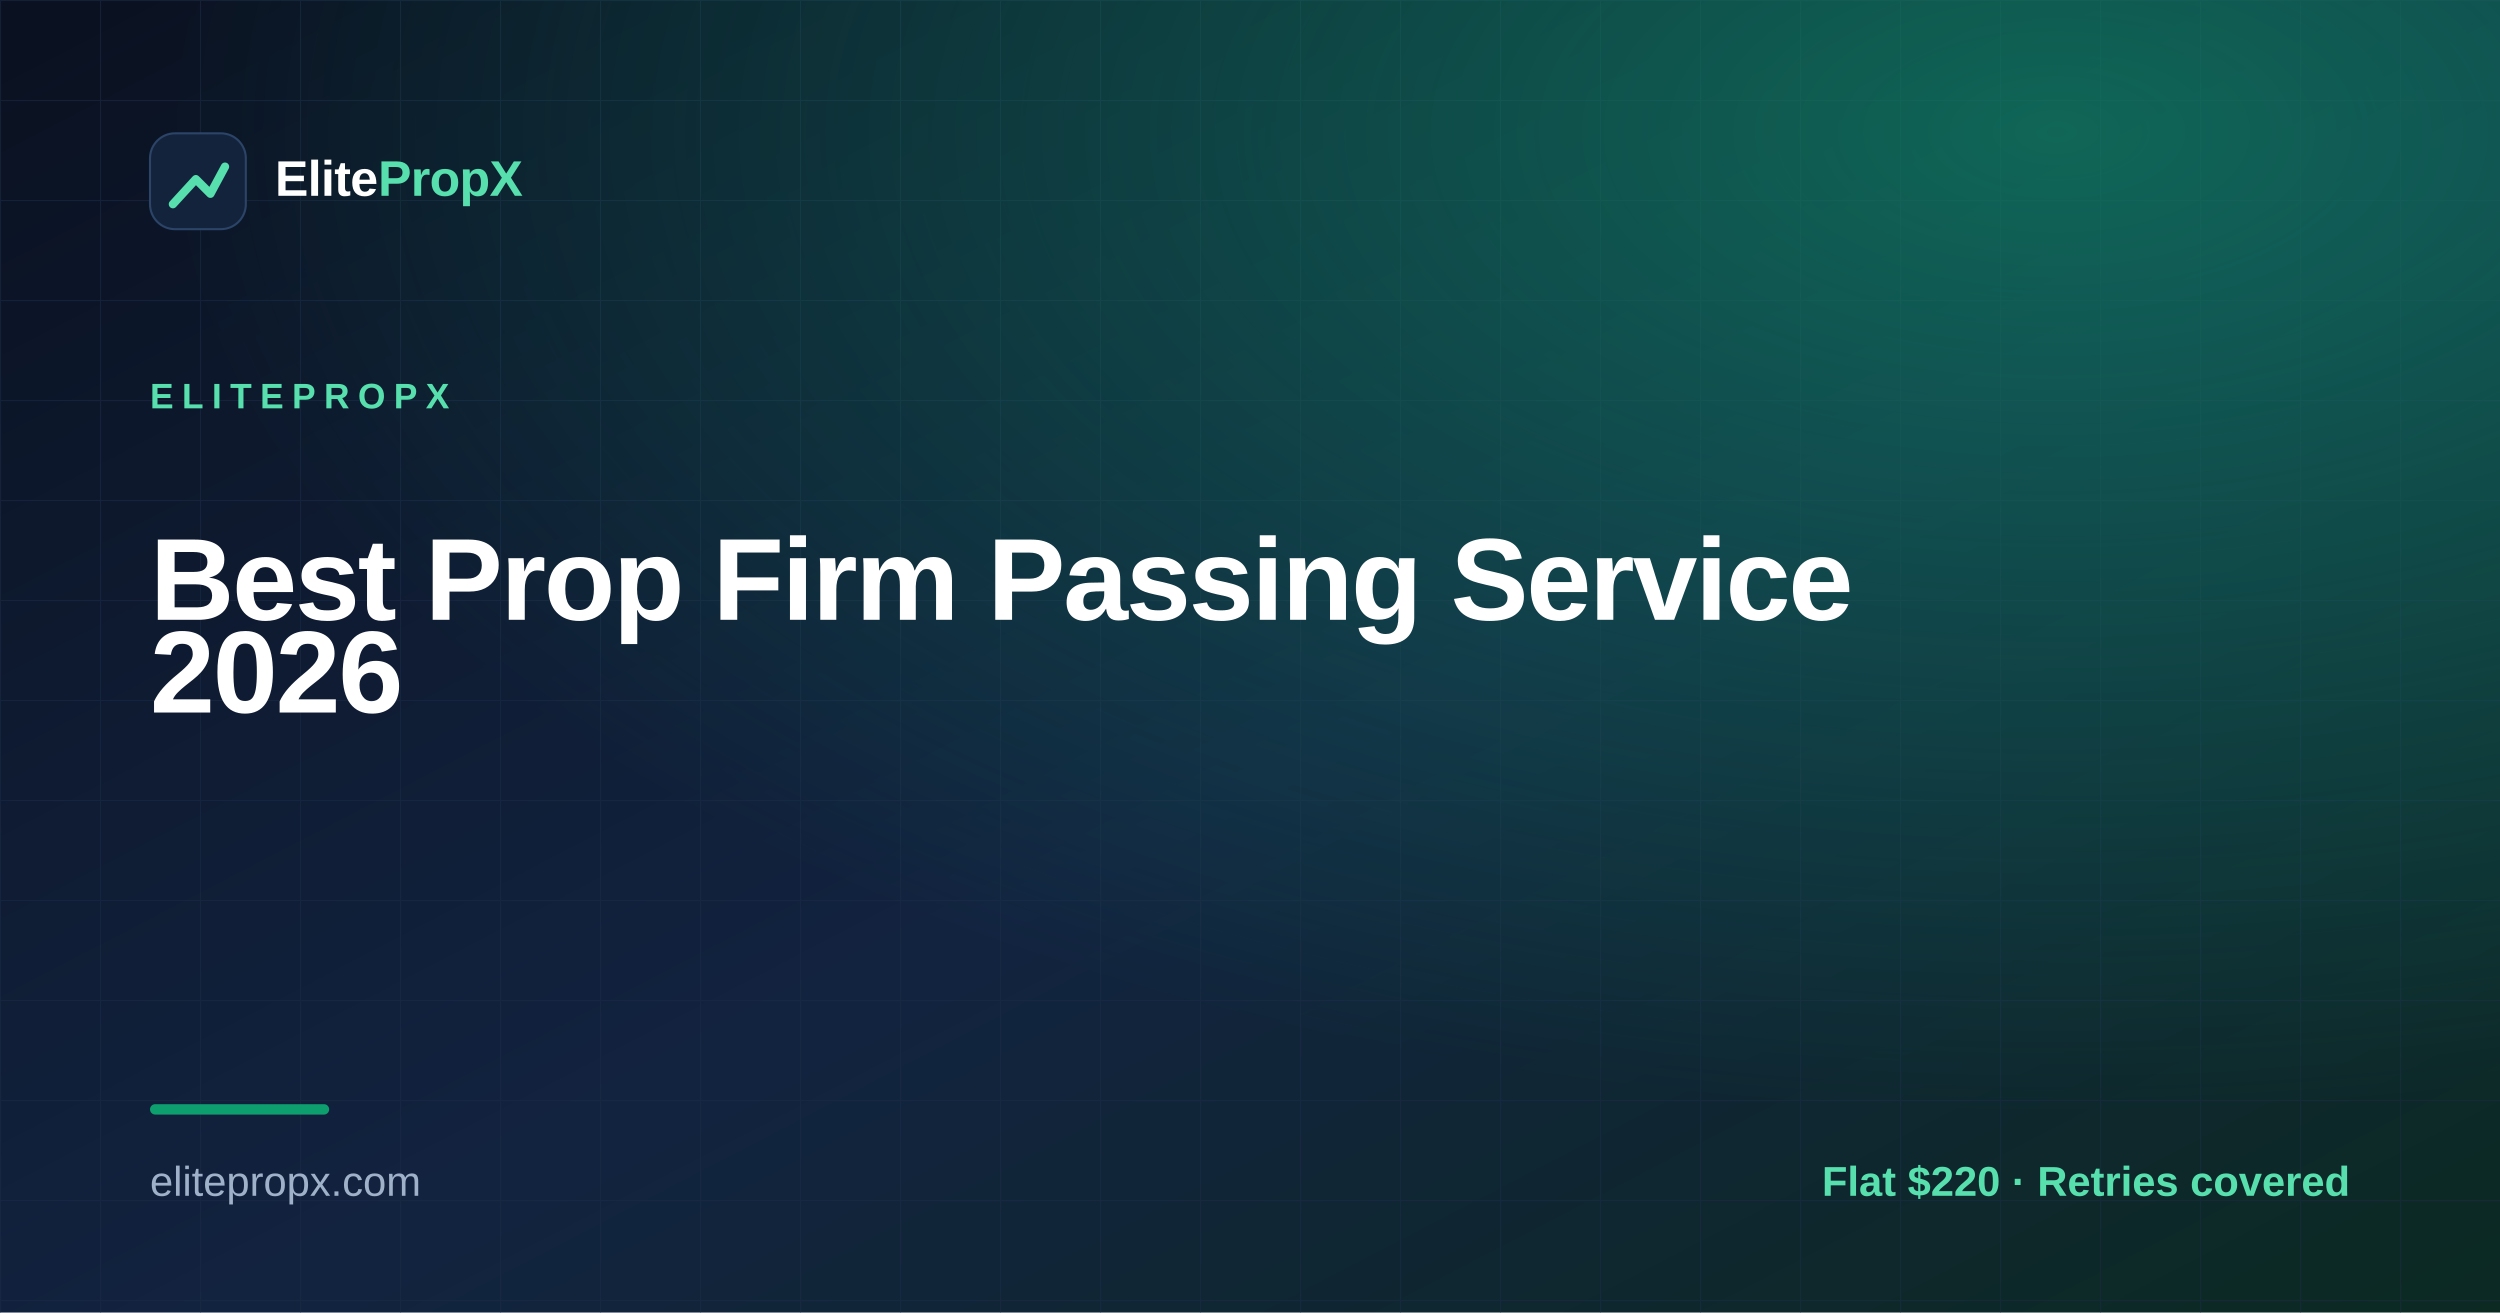
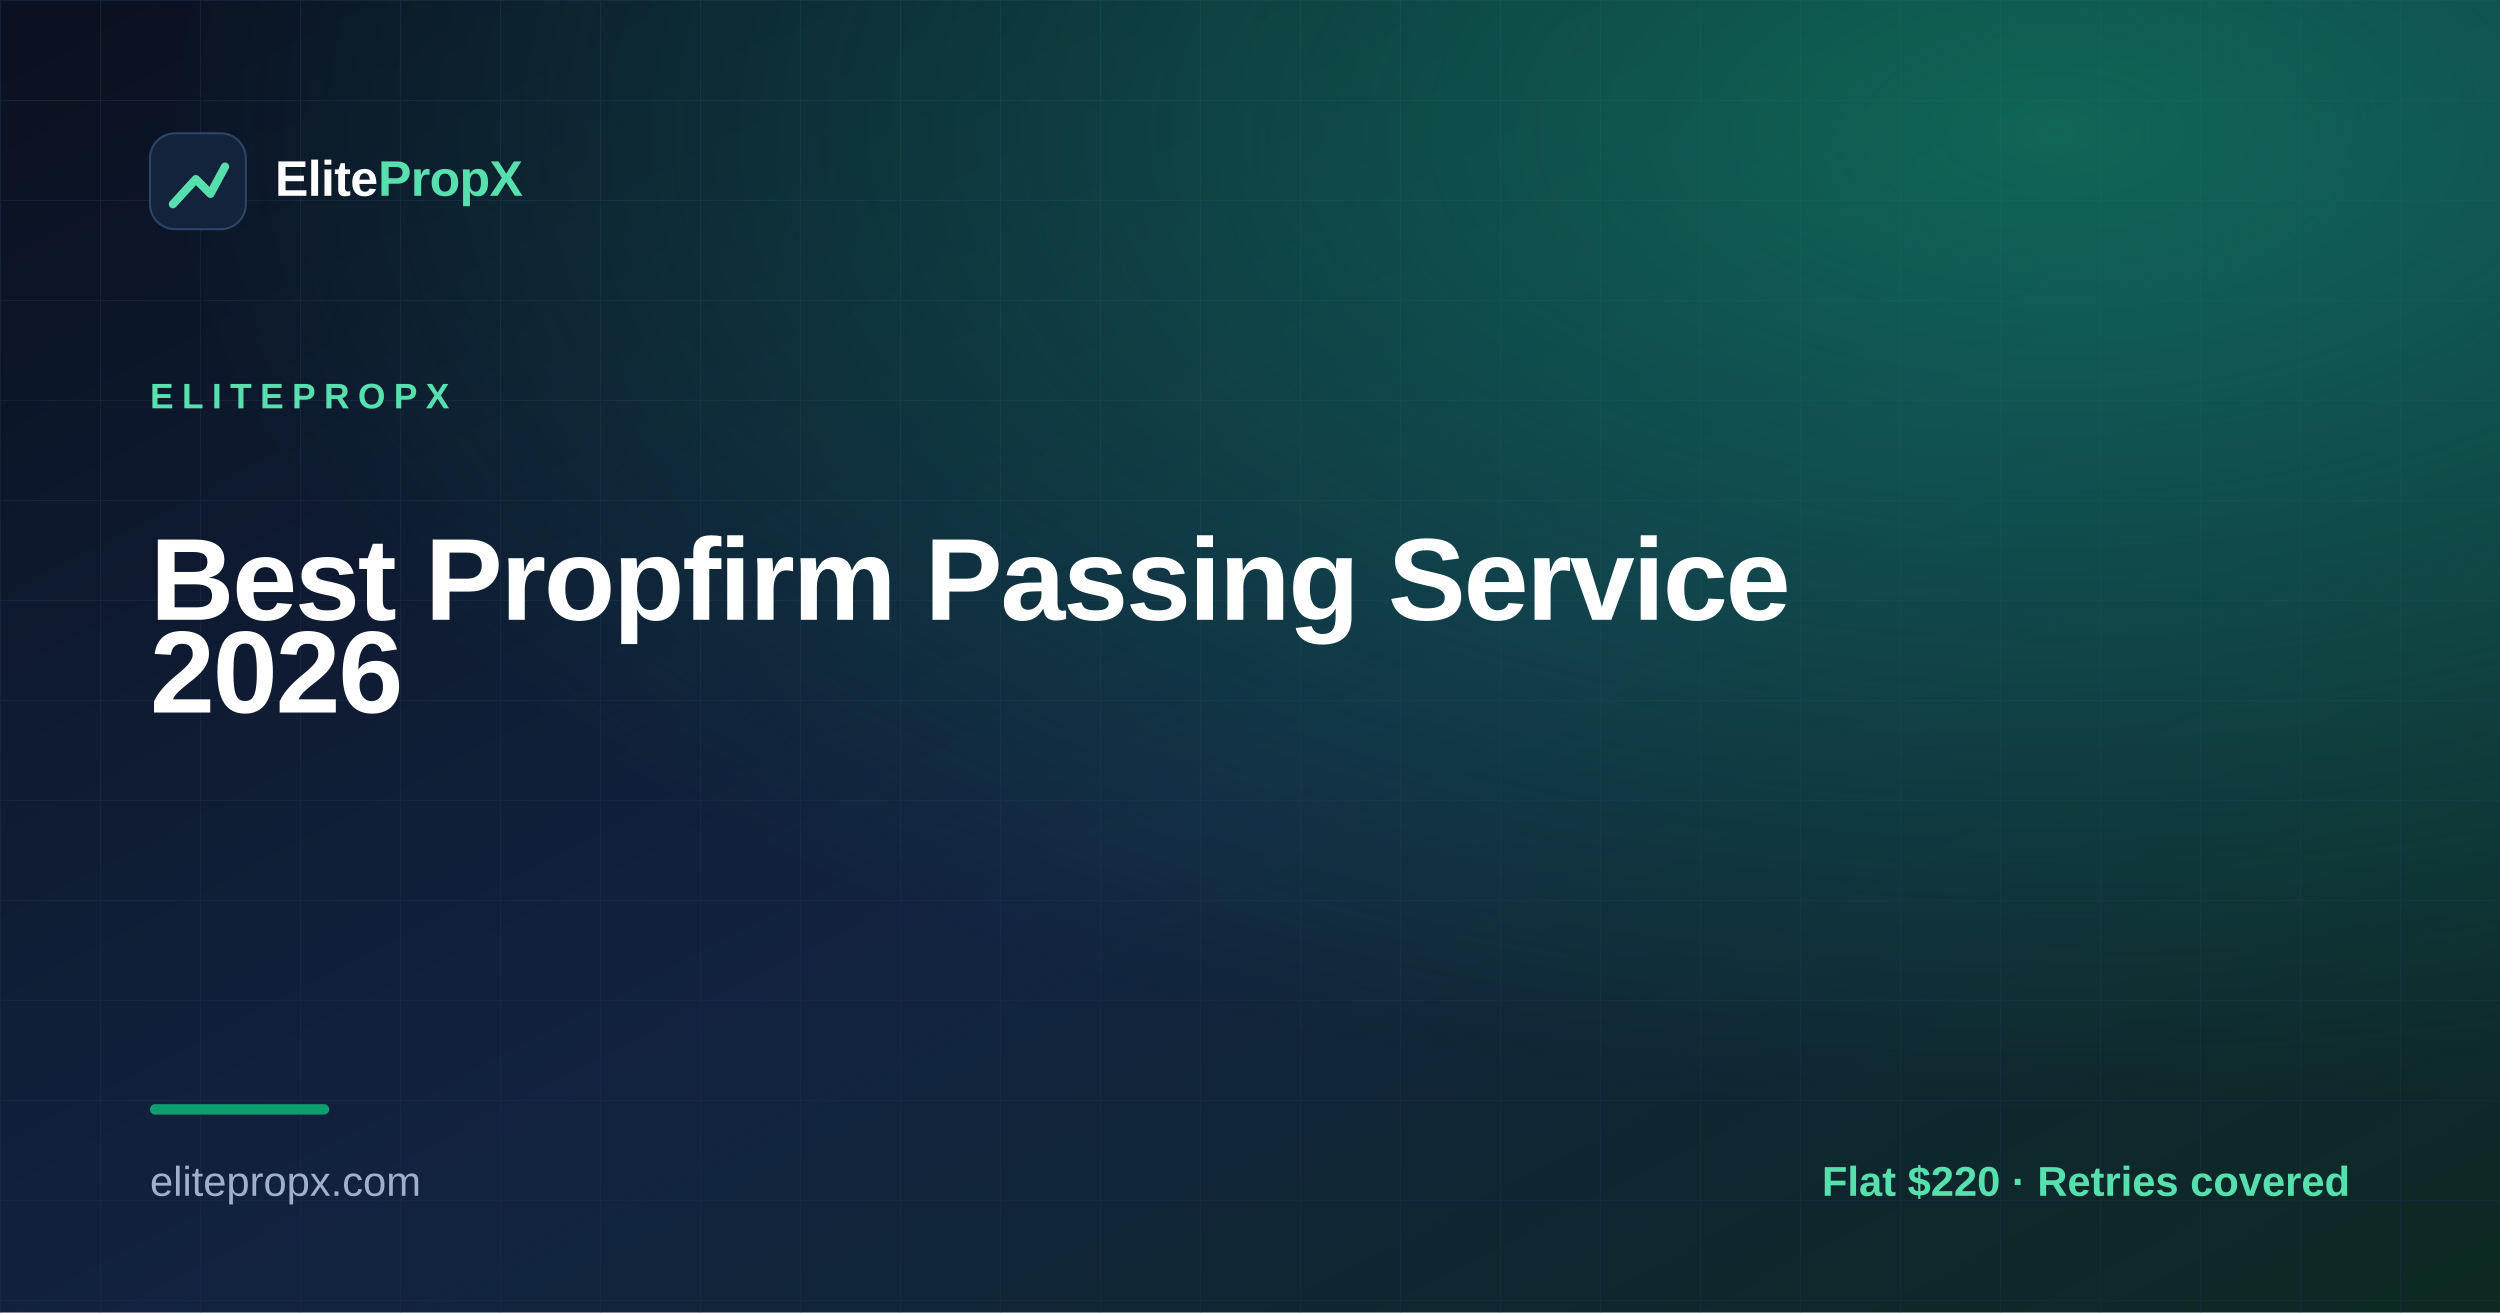
- <svg xmlns="http://www.w3.org/2000/svg" width="1200" height="630" viewBox="0 0 1200 630" role="img" aria-label="Best Prop Firm Passing Service 2026" font-family="Arial, Helvetica, 'Segoe UI', sans-serif">
+ <svg xmlns="http://www.w3.org/2000/svg" width="1200" height="630" viewBox="0 0 1200 630" role="img" aria-label="Best Propfirm Passing Service 2026" font-family="Arial, Helvetica, 'Segoe UI', sans-serif">
  <defs>
    <linearGradient id="bg" x1="0" y1="0" x2="1" y2="1">
      <stop offset="0" stop-color="#0a1120" />
      <stop offset="0.55" stop-color="#122340" />
      <stop offset="1" stop-color="#0c2a22" />
    </linearGradient>
    <radialGradient id="glow" cx="0.82" cy="0.1" r="0.75">
      <stop offset="0" stop-color="#0e9f6e" stop-opacity="0.55" />
      <stop offset="1" stop-color="#0e9f6e" stop-opacity="0" />
    </radialGradient>
    <pattern id="ogg" width="48" height="48" patternUnits="userSpaceOnUse">
      <path d="M 48 0 L 0 0 0 48" fill="none" stroke="#1b2c47" stroke-width="1" />
    </pattern>
  </defs>
  <rect width="1200" height="630" fill="url(#bg)" />
  <rect width="1200" height="630" fill="url(#ogg)" opacity="0.55" />
  <rect width="1200" height="630" fill="url(#glow)" />
  <g transform="translate(72,64)">
    <rect width="46" height="46" rx="12" fill="#13233c" stroke="#2b4467" />
    <path d="M11 34 L22 22 L29 29 L36 16" fill="none" stroke="#57e0ae" stroke-width="4" stroke-linecap="round" stroke-linejoin="round" />
  </g>
  <text x="132" y="94" font-family="Arial, Helvetica, 'Segoe UI', sans-serif" font-size="24" font-weight="800" fill="#ffffff" letter-spacing="-0.3">Elite<tspan fill="#57e0ae">PropX</tspan>
  </text>
  <text x="72" y="196" font-family="Arial, Helvetica, 'Segoe UI', sans-serif" font-size="17" font-weight="800" fill="#57e0ae" letter-spacing="4">ELITEPROPX</text>
-   <text x="72" y="297.52" font-family="Arial, Helvetica, 'Segoe UI', sans-serif" font-size="56" font-weight="800" fill="#ffffff" letter-spacing="-1">Best Prop Firm Passing Service</text>
+   <text x="72" y="297.52" font-family="Arial, Helvetica, 'Segoe UI', sans-serif" font-size="56" font-weight="800" fill="#ffffff" letter-spacing="-1">Best Propfirm Passing Service</text>
  <text x="72" y="342" font-family="Arial, Helvetica, 'Segoe UI', sans-serif" font-size="56" font-weight="800" fill="#ffffff" letter-spacing="-1">2026</text>
  <rect x="72" y="530" width="86" height="5" rx="2.5" fill="#0e9f6e" />
  <text x="72" y="574" font-family="Arial, Helvetica, 'Segoe UI', sans-serif" font-size="20" fill="#9fb0c9">elitepropx.com</text>
  <text x="1128" y="574" font-family="Arial, Helvetica, 'Segoe UI', sans-serif" font-size="20" font-weight="700" fill="#57e0ae" text-anchor="end">Flat $220 · Retries covered</text>
</svg>
